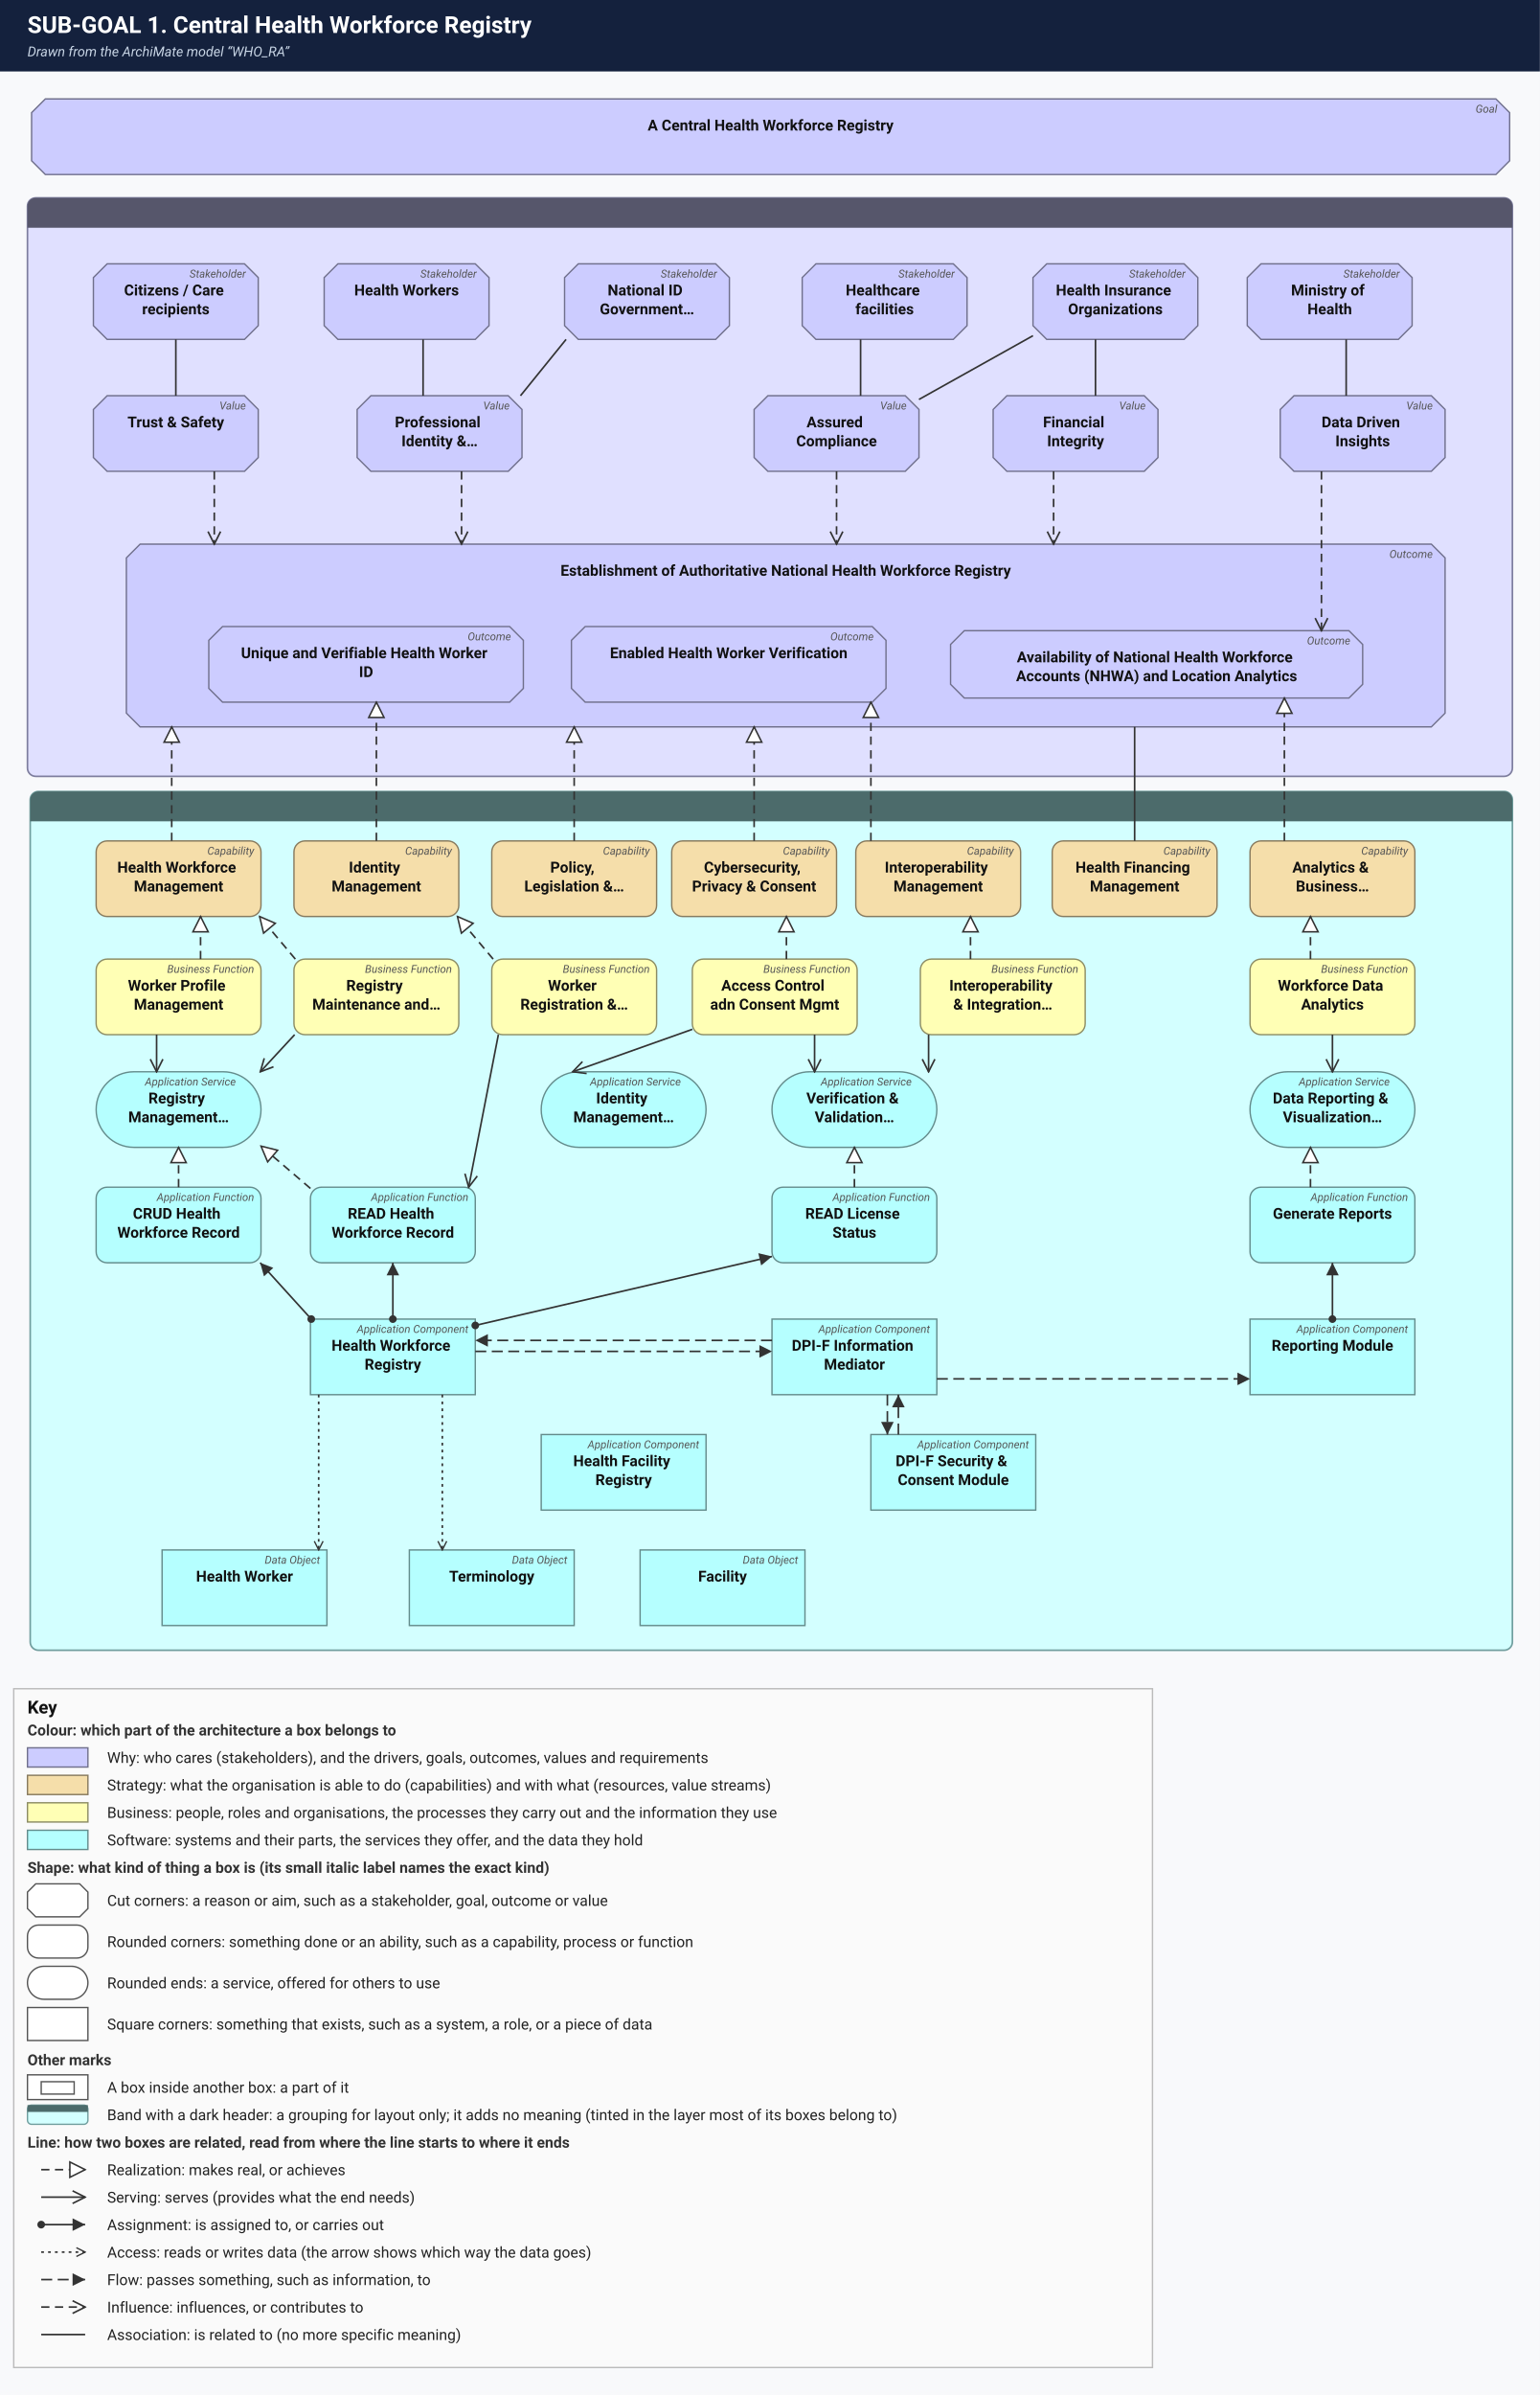
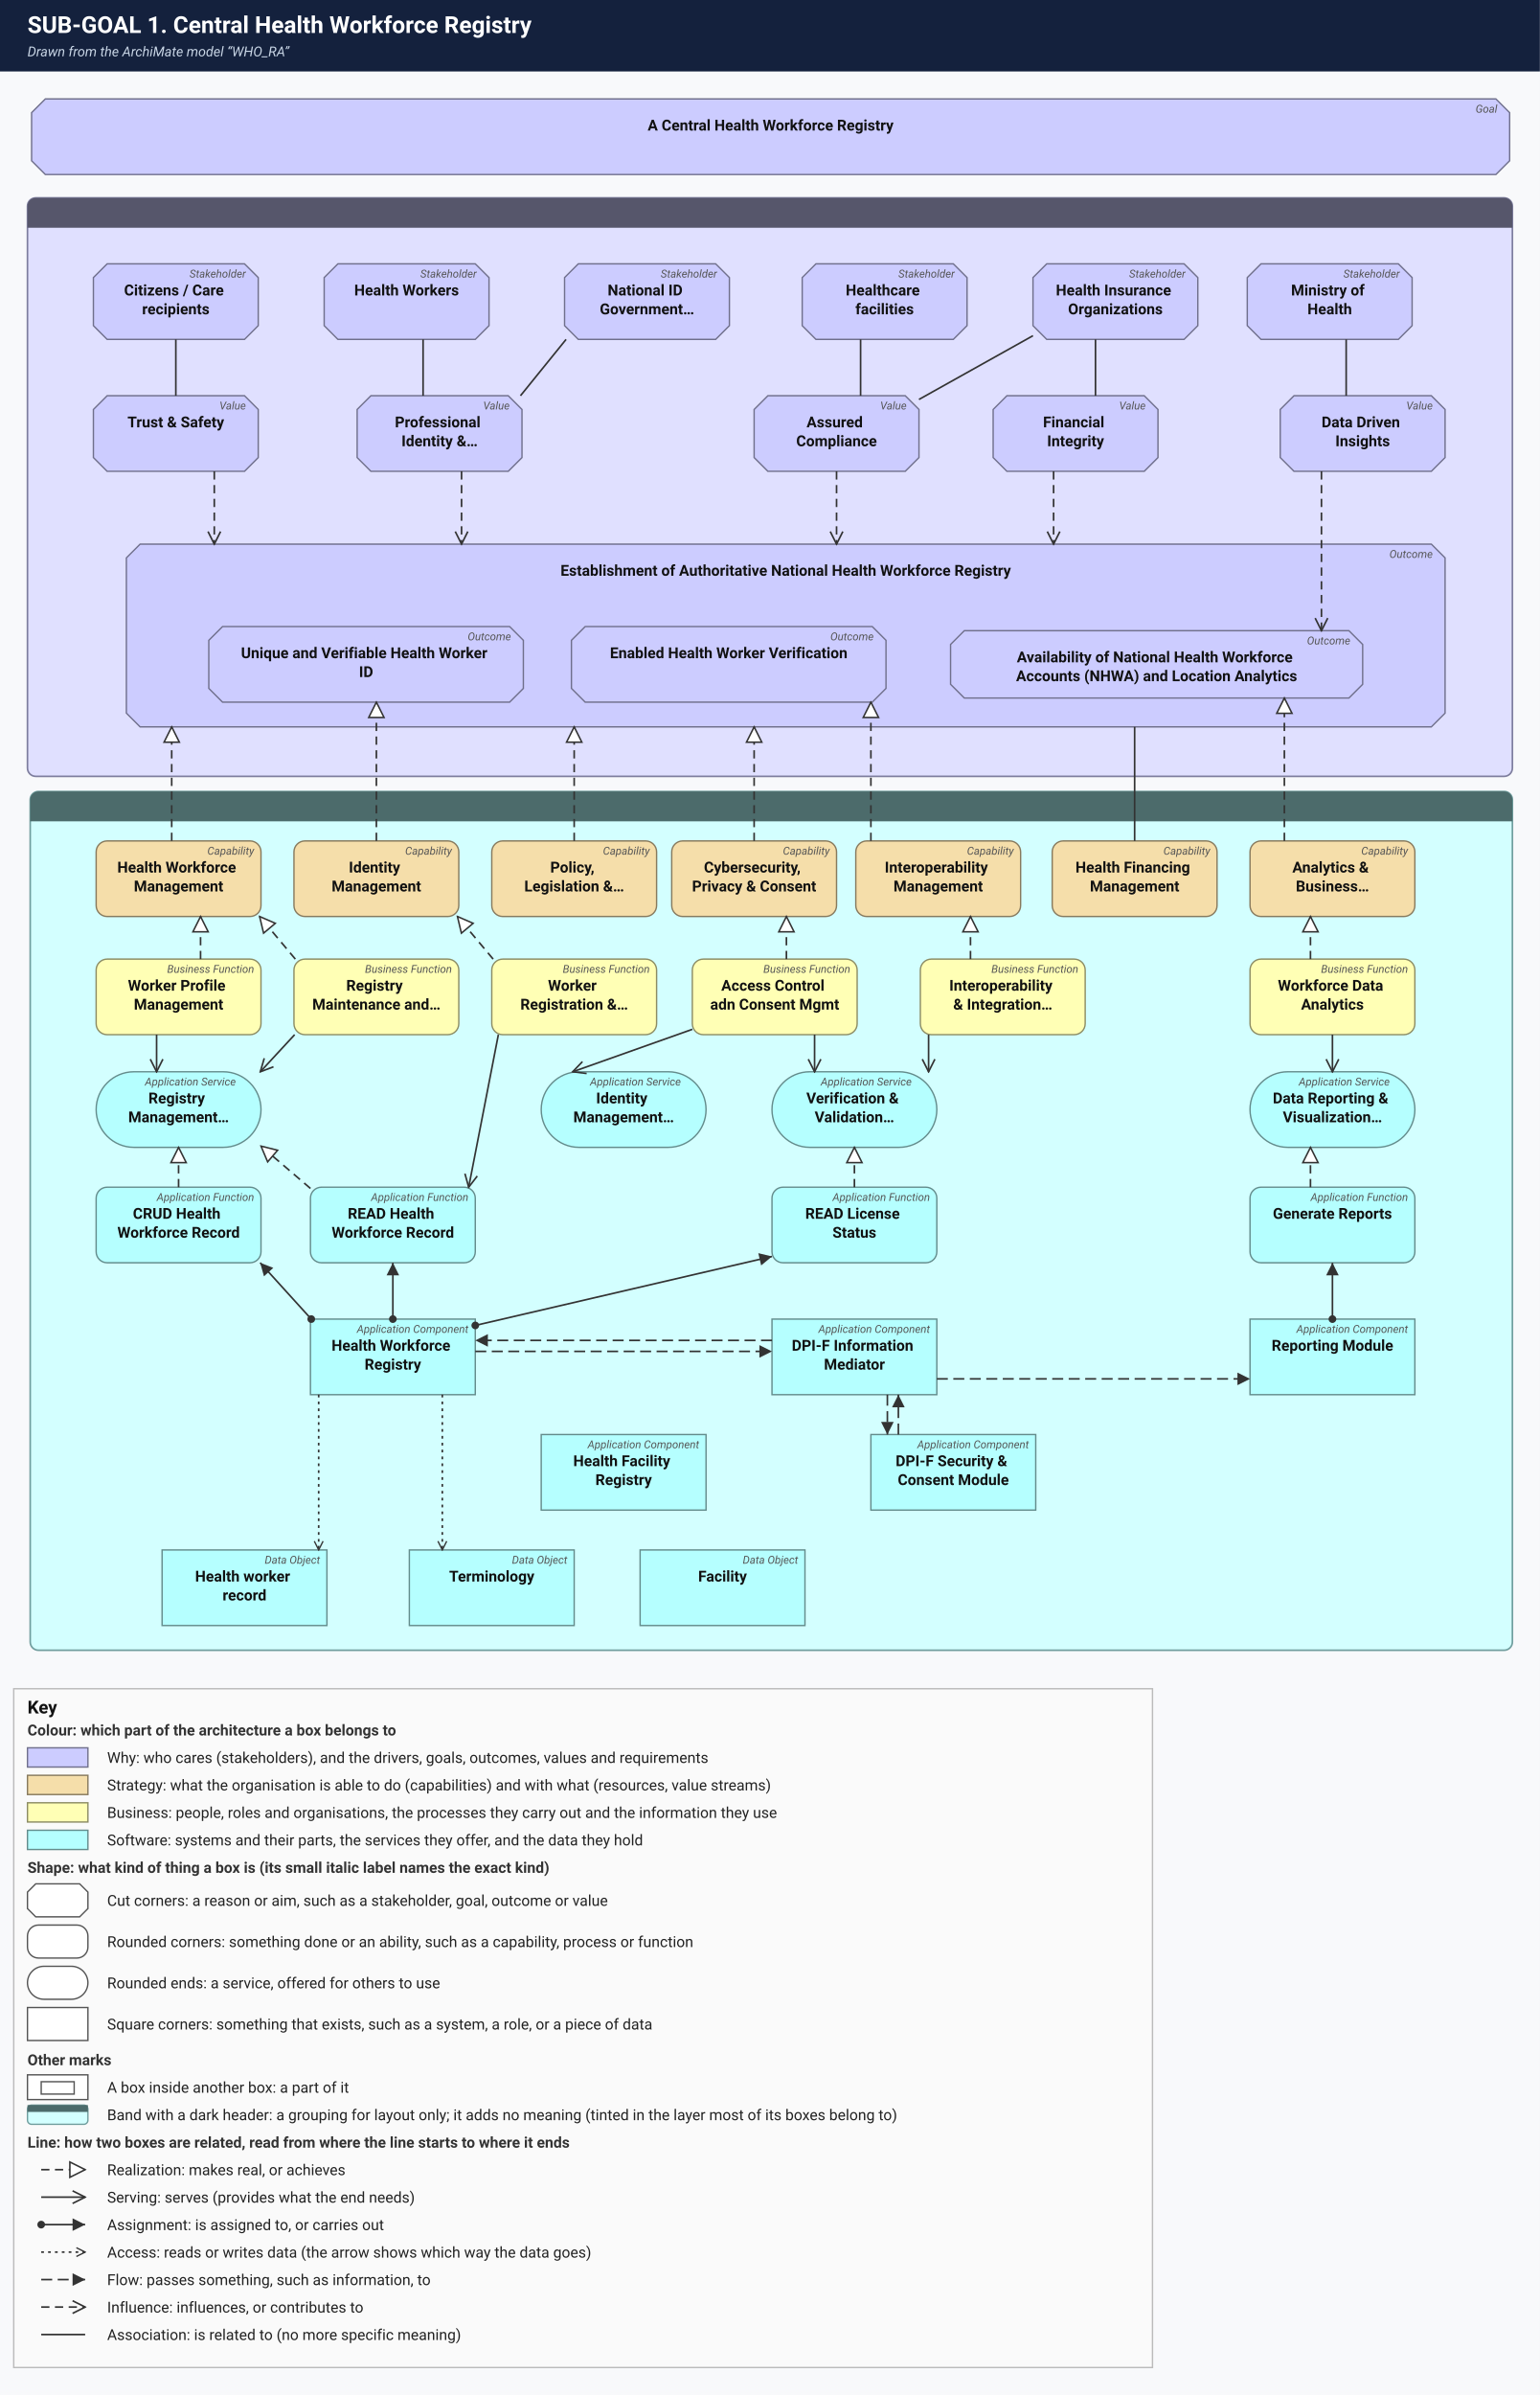
<svg xmlns="http://www.w3.org/2000/svg" viewBox="125 -38 1121 1743" width="1121" height="1743" role="img" aria-labelledby="av-title">
  <style>
.av-name{font:600 11px system-ui, -apple-system, "Segoe UI", Roboto, "Helvetica Neue", Arial, "Noto Sans", sans-serif;fill:#111}
.av-type{font:italic 8px system-ui, -apple-system, "Segoe UI", Roboto, "Helvetica Neue", Arial, "Noto Sans", sans-serif;fill:#555}
.av-group{font:600 11px system-ui, -apple-system, "Segoe UI", Roboto, "Helvetica Neue", Arial, "Noto Sans", sans-serif;fill:#333}
.av-note{font:10px system-ui, -apple-system, "Segoe UI", Roboto, "Helvetica Neue", Arial, "Noto Sans", sans-serif;fill:#222}
.av-key{font:11px system-ui, -apple-system, "Segoe UI", Roboto, "Helvetica Neue", Arial, "Noto Sans", sans-serif;fill:#222}
.av-keyh{font:600 11px system-ui, -apple-system, "Segoe UI", Roboto, "Helvetica Neue", Arial, "Noto Sans", sans-serif;fill:#333}
.av-keyt{font:700 13px system-ui, -apple-system, "Segoe UI", Roboto, "Helvetica Neue", Arial, "Noto Sans", sans-serif;fill:#111}
.av-rel{font:9px system-ui, -apple-system, "Segoe UI", Roboto, "Helvetica Neue", Arial, "Noto Sans", sans-serif;fill:#333;paint-order:stroke;stroke:#fff;stroke-width:3px}
a:hover rect,a:hover polygon,a:focus rect,a:focus polygon{stroke:#06c;stroke-width:2.5}
</style>
  <defs>
    <marker id="arrow-open" viewBox="0 0 12 12" refX="11" refY="6" markerWidth="11" markerHeight="11" orient="auto-start-reverse" markerUnits="userSpaceOnUse">
      <path d="M1 1 L11 6 L1 11" fill="none" stroke="#333" stroke-width="1.3" />
    </marker>
    <marker id="arrow-filled" viewBox="0 0 12 12" refX="11" refY="6" markerWidth="11" markerHeight="11" orient="auto-start-reverse" markerUnits="userSpaceOnUse">
      <path d="M1 1 L11 6 L1 11 Z" fill="#333" />
    </marker>
    <marker id="arrow-small" viewBox="0 0 10 10" refX="9" refY="5" markerWidth="8" markerHeight="8" orient="auto-start-reverse" markerUnits="userSpaceOnUse">
      <path d="M1 1 L9 5 L1 9" fill="none" stroke="#333" stroke-width="1.2" />
    </marker>
    <marker id="triangle-hollow" viewBox="0 0 14 14" refX="13" refY="7" markerWidth="13" markerHeight="13" orient="auto-start-reverse" markerUnits="userSpaceOnUse">
      <path d="M1 1 L13 7 L1 13 Z" fill="#fff" stroke="#333" stroke-width="1.2" />
    </marker>
    <marker id="diamond-filled" viewBox="0 0 16 10" refX="1" refY="5" markerWidth="16" markerHeight="10" orient="auto-start-reverse" markerUnits="userSpaceOnUse">
      <path d="M1 5 L8 1 L15 5 L8 9 Z" fill="#333" />
    </marker>
    <marker id="diamond-hollow" viewBox="0 0 16 10" refX="1" refY="5" markerWidth="16" markerHeight="10" orient="auto-start-reverse" markerUnits="userSpaceOnUse">
      <path d="M1 5 L8 1 L15 5 L8 9 Z" fill="#fff" stroke="#333" stroke-width="1.2" />
    </marker>
    <marker id="dot" viewBox="0 0 8 8" refX="4" refY="4" markerWidth="7" markerHeight="7" orient="auto" markerUnits="userSpaceOnUse">
      <circle cx="4" cy="4" r="3.2" fill="#333" />
    </marker>
    <pattern id="missing" width="8" height="8" patternUnits="userSpaceOnUse" patternTransform="rotate(45)">
      <rect width="8" height="8" fill="#fff" />
      <line x1="0" y1="0" x2="0" y2="8" stroke="#d33" stroke-width="2" />
    </pattern>
  </defs>
  <rect x="125" y="-38" width="1121" height="1743" fill="#f8f9fb" />
  <rect x="125" y="-38" width="1121" height="52" fill="#14213d" />
  <text x="145" y="-14" style="font:700 17px system-ui, -apple-system, &quot;Segoe UI&quot;, Roboto, &quot;Helvetica Neue&quot;, Arial, &quot;Noto Sans&quot;, sans-serif;fill:#fff">SUB-GOAL 1. Central Health Workforce Registry </text>
  <text x="145" y="3" style="font:italic 10px system-ui, -apple-system, &quot;Segoe UI&quot;, Roboto, &quot;Helvetica Neue&quot;, Arial, &quot;Noto Sans&quot;, sans-serif;fill:#c9d6e6">Drawn from the ArchiMate model “WHO_RA”</text>
  <g class="av-g">
    <rect x="145" y="106" width="1081" height="421" rx="6" fill="#e0e0ff" stroke="#7e7e9e" stroke-width="1.2" />
    <path d="M145 112 a6 6 0 0 1 6 -6 h1069 a6 6 0 0 1 6 6 v15.75 h-1081 z" fill="#56566b" />
    <text class="av-group" x="153" y="122" style="fill:#fff" />
  </g>
  <a href="../../../en/dpi-h-ra/archimate/0.3.0-draft.1/element/citizens-care-recipients/" target="_top">
    <polygon points="203,154 303,154 313,164 313,199 303,209 203,209 193,199 193,164" fill="#ccccff" stroke="#70708c" stroke-width="1" />
    <text class="av-type" x="304" y="164" text-anchor="end">Stakeholder</text>
    <text class="av-name" x="253" y="177" text-anchor="middle">
      <tspan x="253" dy="0">Citizens / Care</tspan>
      <tspan x="253" dy="13.75">recipients</tspan>
    </text>
  </a>
  <a href="../../../en/dpi-h-ra/archimate/0.3.0-draft.1/element/trust-safety/" target="_top">
    <polygon points="203,250 303,250 313,260 313,295 303,305 203,305 193,295 193,260" fill="#ccccff" stroke="#70708c" stroke-width="1" />
    <text class="av-type" x="304" y="260" text-anchor="end">Value</text>
    <text class="av-name" x="253" y="273" text-anchor="middle">
      <tspan x="253" dy="0">Trust &amp; Safety</tspan>
    </text>
  </a>
  <a href="../../../en/dpi-h-ra/archimate/0.3.0-draft.1/element/establishment-of-authoritative-national-health-workforce/" target="_top">
    <polygon points="227,358 1167,358 1177,368 1177,481 1167,491 227,491 217,481 217,368" fill="#ccccff" stroke="#70708c" stroke-width="1" />
    <text class="av-type" x="1168" y="368" text-anchor="end">Outcome</text>
    <text class="av-name" x="697" y="381" text-anchor="middle">
      <tspan x="697" dy="0">Establishment of Authoritative National Health Workforce Registry</tspan>
    </text>
  </a>
  <a href="../../../en/dpi-h-ra/archimate/0.3.0-draft.1/element/enabled-health-worker-verification/" target="_top">
    <polygon points="551,418 760,418 770,428 770,463 760,473 551,473 541,463 541,428" fill="#ccccff" stroke="#70708c" stroke-width="1" />
    <text class="av-type" x="761" y="428" text-anchor="end">Outcome</text>
    <text class="av-name" x="655.5" y="441" text-anchor="middle">
      <tspan x="655.5" dy="0">Enabled Health Worker Verification</tspan>
    </text>
  </a>
  <a href="../../../en/dpi-h-ra/archimate/0.3.0-draft.1/element/unique-and-verifiable-health-worker-id/" target="_top">
    <polygon points="287,418 496,418 506,428 506,463 496,473 287,473 277,463 277,428" fill="#ccccff" stroke="#70708c" stroke-width="1" />
    <text class="av-type" x="497" y="428" text-anchor="end">Outcome</text>
    <text class="av-name" x="391.5" y="441" text-anchor="middle">
      <tspan x="391.5" dy="0">Unique and Verifiable Health Worker</tspan>
      <tspan x="391.5" dy="13.75">ID</tspan>
    </text>
  </a>
  <a href="../../../en/dpi-h-ra/archimate/0.3.0-draft.1/element/availability-of-national-health-workforce-accounts-nhwa-and/" target="_top">
    <polygon points="827,421 1107,421 1117,431 1117,460 1107,470 827,470 817,460 817,431" fill="#ccccff" stroke="#70708c" stroke-width="1" />
    <text class="av-type" x="1108" y="431" text-anchor="end">Outcome</text>
    <text class="av-name" x="967" y="444" text-anchor="middle">
      <tspan x="967" dy="0">Availability of National Health Workforce</tspan>
      <tspan x="967" dy="13.75">Accounts (NHWA) and Location Analytics</tspan>
    </text>
  </a>
  <a href="../../../en/dpi-h-ra/archimate/0.3.0-draft.1/element/health-workers/" target="_top">
    <polygon points="371,154 471,154 481,164 481,199 471,209 371,209 361,199 361,164" fill="#ccccff" stroke="#70708c" stroke-width="1" />
    <text class="av-type" x="472" y="164" text-anchor="end">Stakeholder</text>
    <text class="av-name" x="421" y="177" text-anchor="middle">
      <tspan x="421" dy="0">Health Workers</tspan>
    </text>
  </a>
  <a href="../../../en/dpi-h-ra/archimate/0.3.0-draft.1/element/professional-identity-security/" target="_top">
    <polygon points="395,250 495,250 505,260 505,295 495,305 395,305 385,295 385,260" fill="#ccccff" stroke="#70708c" stroke-width="1" />
    <text class="av-type" x="496" y="260" text-anchor="end">Value</text>
    <text class="av-name" x="445" y="273" text-anchor="middle">
      <tspan x="445" dy="0">Professional</tspan>
      <tspan x="445" dy="13.75">Identity &amp;…</tspan>
    </text>
  </a>
  <a href="../../../en/dpi-h-ra/archimate/0.3.0-draft.1/element/healthcare-facilities/" target="_top">
    <polygon points="719,154 819,154 829,164 829,199 819,209 719,209 709,199 709,164" fill="#ccccff" stroke="#70708c" stroke-width="1" />
    <text class="av-type" x="820" y="164" text-anchor="end">Stakeholder</text>
    <text class="av-name" x="769" y="177" text-anchor="middle">
      <tspan x="769" dy="0">Healthcare</tspan>
      <tspan x="769" dy="13.75">facilities</tspan>
    </text>
  </a>
  <a href="../../../en/dpi-h-ra/archimate/0.3.0-draft.1/element/assured-compliance/" target="_top">
    <polygon points="684,250 784,250 794,260 794,295 784,305 684,305 674,295 674,260" fill="#ccccff" stroke="#70708c" stroke-width="1" />
    <text class="av-type" x="785" y="260" text-anchor="end">Value</text>
    <text class="av-name" x="734" y="273" text-anchor="middle">
      <tspan x="734" dy="0">Assured</tspan>
      <tspan x="734" dy="13.75">Compliance</tspan>
    </text>
  </a>
  <a href="../../../en/dpi-h-ra/archimate/0.3.0-draft.1/element/health-insurance-organizations/" target="_top">
    <polygon points="887,154 987,154 997,164 997,199 987,209 887,209 877,199 877,164" fill="#ccccff" stroke="#70708c" stroke-width="1" />
    <text class="av-type" x="988" y="164" text-anchor="end">Stakeholder</text>
    <text class="av-name" x="937" y="177" text-anchor="middle">
      <tspan x="937" dy="0">Health Insurance</tspan>
      <tspan x="937" dy="13.75">Organizations</tspan>
    </text>
  </a>
  <a href="../../../en/dpi-h-ra/archimate/0.3.0-draft.1/element/financial-integrity/" target="_top">
    <polygon points="858,250 958,250 968,260 968,295 958,305 858,305 848,295 848,260" fill="#ccccff" stroke="#70708c" stroke-width="1" />
    <text class="av-type" x="959" y="260" text-anchor="end">Value</text>
    <text class="av-name" x="908" y="273" text-anchor="middle">
      <tspan x="908" dy="0">Financial</tspan>
      <tspan x="908" dy="13.75">Integrity</tspan>
    </text>
  </a>
  <a href="../../../en/dpi-h-ra/archimate/0.3.0-draft.1/element/ministry-of-health/" target="_top">
    <polygon points="1043,154 1143,154 1153,164 1153,199 1143,209 1043,209 1033,199 1033,164" fill="#ccccff" stroke="#70708c" stroke-width="1" />
    <text class="av-type" x="1144" y="164" text-anchor="end">Stakeholder</text>
    <text class="av-name" x="1093" y="177" text-anchor="middle">
      <tspan x="1093" dy="0">Ministry of</tspan>
      <tspan x="1093" dy="13.75">Health</tspan>
    </text>
  </a>
  <a href="../../../en/dpi-h-ra/archimate/0.3.0-draft.1/element/data-driven-insights/" target="_top">
    <polygon points="1067,250 1167,250 1177,260 1177,295 1167,305 1067,305 1057,295 1057,260" fill="#ccccff" stroke="#70708c" stroke-width="1" />
    <text class="av-type" x="1168" y="260" text-anchor="end">Value</text>
    <text class="av-name" x="1117" y="273" text-anchor="middle">
      <tspan x="1117" dy="0">Data Driven</tspan>
      <tspan x="1117" dy="13.75">Insights</tspan>
    </text>
  </a>
  <a href="../../../en/dpi-h-ra/archimate/0.3.0-draft.1/element/national-id-government-provider/" target="_top">
    <polygon points="546,154 646,154 656,164 656,199 646,209 546,209 536,199 536,164" fill="#ccccff" stroke="#70708c" stroke-width="1" />
    <text class="av-type" x="647" y="164" text-anchor="end">Stakeholder</text>
    <text class="av-name" x="596" y="177" text-anchor="middle">
      <tspan x="596" dy="0">National ID</tspan>
      <tspan x="596" dy="13.75">Government…</tspan>
    </text>
  </a>
  <g class="av-g">
    <rect x="147" y="538" width="1079" height="625" rx="6" fill="#d3ffff" stroke="#709e9e" stroke-width="1.2" />
    <path d="M147 544 a6 6 0 0 1 6 -6 h1067 a6 6 0 0 1 6 6 v15.75 h-1079 z" fill="#4c6b6b" />
    <text class="av-group" x="155" y="554" style="fill:#fff" />
  </g>
  <a href="../../../en/dpi-h-ra/archimate/0.3.0-draft.1/element/health-workforce-registry/" target="_top">
    <rect x="351" y="922" width="120" height="55" fill="#b5ffff" stroke="#648c8c" stroke-width="1" />
    <text class="av-type" x="466" y="932" text-anchor="end">Application Component</text>
    <text class="av-name" x="411" y="945" text-anchor="middle">
      <tspan x="411" dy="0">Health Workforce</tspan>
      <tspan x="411" dy="13.75">Registry</tspan>
    </text>
  </a>
  <a href="../../../en/dpi-h-ra/archimate/0.3.0-draft.1/element/dpi-f-security-consent-module/" target="_top">
    <rect x="759" y="1006" width="120" height="55" fill="#b5ffff" stroke="#648c8c" stroke-width="1" />
    <text class="av-type" x="874" y="1016" text-anchor="end">Application Component</text>
    <text class="av-name" x="819" y="1029" text-anchor="middle">
      <tspan x="819" dy="0">DPI-F Security &amp;</tspan>
      <tspan x="819" dy="13.75">Consent Module</tspan>
    </text>
  </a>
  <a href="../../../en/dpi-h-ra/archimate/0.3.0-draft.1/element/reporting-module/" target="_top">
    <rect x="1035" y="922" width="120" height="55" fill="#b5ffff" stroke="#648c8c" stroke-width="1" />
    <text class="av-type" x="1150" y="932" text-anchor="end">Application Component</text>
    <text class="av-name" x="1095" y="945" text-anchor="middle">
      <tspan x="1095" dy="0">Reporting Module</tspan>
    </text>
  </a>
  <a href="../../../en/dpi-h-ra/archimate/0.3.0-draft.1/element/dpi-f-information-mediator/" target="_top">
    <rect x="687" y="922" width="120" height="55" fill="#b5ffff" stroke="#648c8c" stroke-width="1" />
    <text class="av-type" x="802" y="932" text-anchor="end">Application Component</text>
    <text class="av-name" x="747" y="945" text-anchor="middle">
      <tspan x="747" dy="0">DPI-F Information</tspan>
      <tspan x="747" dy="13.75">Mediator</tspan>
    </text>
  </a>
-   <a href="../../../en/dpi-h-ra/archimate/0.3.0-draft.1/element/health-worker/" target="_top">
+   <a href="../../../en/dpi-h-ra/archimate/0.3.0-draft.1/element/health-worker-record/" target="_top">
    <rect x="243" y="1090" width="120" height="55" fill="#b5ffff" stroke="#648c8c" stroke-width="1" />
    <text class="av-type" x="358" y="1100" text-anchor="end">Data Object</text>
    <text class="av-name" x="303" y="1113" text-anchor="middle">
-       <tspan x="303" dy="0">Health Worker</tspan>
+       <tspan x="303" dy="0">Health worker</tspan>
+       <tspan x="303" dy="13.75">record</tspan>
    </text>
  </a>
  <a href="../../../en/dpi-h-ra/archimate/0.3.0-draft.1/element/facility/" target="_top">
    <rect x="591" y="1090" width="120" height="55" fill="#b5ffff" stroke="#648c8c" stroke-width="1" />
    <text class="av-type" x="706" y="1100" text-anchor="end">Data Object</text>
    <text class="av-name" x="651" y="1113" text-anchor="middle">
      <tspan x="651" dy="0">Facility</tspan>
    </text>
  </a>
  <a href="../../../en/dpi-h-ra/archimate/0.3.0-draft.1/element/terminology/" target="_top">
    <rect x="423" y="1090" width="120" height="55" fill="#b5ffff" stroke="#648c8c" stroke-width="1" />
    <text class="av-type" x="538" y="1100" text-anchor="end">Data Object</text>
    <text class="av-name" x="483" y="1113" text-anchor="middle">
      <tspan x="483" dy="0">Terminology</tspan>
    </text>
  </a>
  <a href="../../../en/dpi-h-ra/archimate/0.3.0-draft.1/element/health-workforce-management/" target="_top">
    <rect x="195" y="574" width="120" height="55" rx="8" fill="#f5deaa" stroke="#877a5e" stroke-width="1" />
    <text class="av-type" x="310" y="584" text-anchor="end">Capability</text>
    <text class="av-name" x="255" y="597" text-anchor="middle">
      <tspan x="255" dy="0">Health Workforce</tspan>
      <tspan x="255" dy="13.75">Management</tspan>
    </text>
  </a>
  <a href="../../../en/dpi-h-ra/archimate/0.3.0-draft.1/element/cybersecurity-privacy-consent/" target="_top">
    <rect x="614" y="574" width="120" height="55" rx="8" fill="#f5deaa" stroke="#877a5e" stroke-width="1" />
    <text class="av-type" x="729" y="584" text-anchor="end">Capability</text>
    <text class="av-name" x="674" y="597" text-anchor="middle">
      <tspan x="674" dy="0">Cybersecurity,</tspan>
      <tspan x="674" dy="13.75">Privacy &amp; Consent</tspan>
    </text>
  </a>
  <a href="../../../en/dpi-h-ra/archimate/0.3.0-draft.1/element/identity-management/" target="_top">
    <rect x="339" y="574" width="120" height="55" rx="8" fill="#f5deaa" stroke="#877a5e" stroke-width="1" />
    <text class="av-type" x="454" y="584" text-anchor="end">Capability</text>
    <text class="av-name" x="399" y="597" text-anchor="middle">
      <tspan x="399" dy="0">Identity</tspan>
      <tspan x="399" dy="13.75">Management</tspan>
    </text>
  </a>
  <a href="../../../en/dpi-h-ra/archimate/0.3.0-draft.1/element/interoperability-management/" target="_top">
    <rect x="748" y="574" width="120" height="55" rx="8" fill="#f5deaa" stroke="#877a5e" stroke-width="1" />
    <text class="av-type" x="863" y="584" text-anchor="end">Capability</text>
    <text class="av-name" x="808" y="597" text-anchor="middle">
      <tspan x="808" dy="0">Interoperability</tspan>
      <tspan x="808" dy="13.75">Management</tspan>
    </text>
  </a>
  <a href="../../../en/dpi-h-ra/archimate/0.3.0-draft.1/element/analytics-business-intelligence/" target="_top">
    <rect x="1035" y="574" width="120" height="55" rx="8" fill="#f5deaa" stroke="#877a5e" stroke-width="1" />
    <text class="av-type" x="1150" y="584" text-anchor="end">Capability</text>
    <text class="av-name" x="1095" y="597" text-anchor="middle">
      <tspan x="1095" dy="0">Analytics &amp;</tspan>
      <tspan x="1095" dy="13.75">Business…</tspan>
    </text>
  </a>
  <a href="../../../en/dpi-h-ra/archimate/0.3.0-draft.1/element/policy-legislation-regulation/" target="_top">
    <rect x="483" y="574" width="120" height="55" rx="8" fill="#f5deaa" stroke="#877a5e" stroke-width="1" />
    <text class="av-type" x="598" y="584" text-anchor="end">Capability</text>
    <text class="av-name" x="543" y="597" text-anchor="middle">
      <tspan x="543" dy="0">Policy,</tspan>
      <tspan x="543" dy="13.75">Legislation &amp;…</tspan>
    </text>
  </a>
  <a href="../../../en/dpi-h-ra/archimate/0.3.0-draft.1/element/health-financing-management/" target="_top">
    <rect x="891" y="574" width="120" height="55" rx="8" fill="#f5deaa" stroke="#877a5e" stroke-width="1" />
    <text class="av-type" x="1006" y="584" text-anchor="end">Capability</text>
    <text class="av-name" x="951" y="597" text-anchor="middle">
      <tspan x="951" dy="0">Health Financing</tspan>
      <tspan x="951" dy="13.75">Management</tspan>
    </text>
  </a>
  <a href="../../../en/dpi-h-ra/archimate/0.3.0-draft.1/element/registry-management-service/" target="_top">
    <rect x="195" y="742" width="120" height="55" rx="27.5" fill="#b5ffff" stroke="#648c8c" stroke-width="1" />
    <text class="av-type" x="296.667" y="752" text-anchor="end">Application Service</text>
    <text class="av-name" x="255" y="765" text-anchor="middle">
      <tspan x="255" dy="0">Registry</tspan>
      <tspan x="255" dy="13.75">Management…</tspan>
    </text>
  </a>
  <a href="../../../en/dpi-h-ra/archimate/0.3.0-draft.1/element/identity-management-service/" target="_top">
    <rect x="519" y="742" width="120" height="55" rx="27.5" fill="#b5ffff" stroke="#648c8c" stroke-width="1" />
    <text class="av-type" x="620.667" y="752" text-anchor="end">Application Service</text>
    <text class="av-name" x="579" y="765" text-anchor="middle">
      <tspan x="579" dy="0">Identity</tspan>
      <tspan x="579" dy="13.75">Management…</tspan>
    </text>
  </a>
  <a href="../../../en/dpi-h-ra/archimate/0.3.0-draft.1/element/verification-validation-service/" target="_top">
    <rect x="687" y="742" width="120" height="55" rx="27.5" fill="#b5ffff" stroke="#648c8c" stroke-width="1" />
    <text class="av-type" x="788.667" y="752" text-anchor="end">Application Service</text>
    <text class="av-name" x="747" y="765" text-anchor="middle">
      <tspan x="747" dy="0">Verification &amp;</tspan>
      <tspan x="747" dy="13.75">Validation…</tspan>
    </text>
  </a>
  <a href="../../../en/dpi-h-ra/archimate/0.3.0-draft.1/element/data-reporting-visualization-service/" target="_top">
    <rect x="1035" y="742" width="120" height="55" rx="27.5" fill="#b5ffff" stroke="#648c8c" stroke-width="1" />
    <text class="av-type" x="1136.667" y="752" text-anchor="end">Application Service</text>
    <text class="av-name" x="1095" y="765" text-anchor="middle">
      <tspan x="1095" dy="0">Data Reporting &amp;</tspan>
      <tspan x="1095" dy="13.75">Visualization…</tspan>
    </text>
  </a>
  <a href="../../../en/dpi-h-ra/archimate/0.3.0-draft.1/element/crud-health-workforce-record/" target="_top">
    <rect x="195" y="826" width="120" height="55" rx="8" fill="#b5ffff" stroke="#648c8c" stroke-width="1" />
    <text class="av-type" x="310" y="836" text-anchor="end">Application Function</text>
    <text class="av-name" x="255" y="849" text-anchor="middle">
      <tspan x="255" dy="0">CRUD Health</tspan>
      <tspan x="255" dy="13.75">Workforce Record</tspan>
    </text>
  </a>
  <a href="../../../en/dpi-h-ra/archimate/0.3.0-draft.1/element/read-health-workforce-record/" target="_top">
    <rect x="351" y="826" width="120" height="55" rx="8" fill="#b5ffff" stroke="#648c8c" stroke-width="1" />
    <text class="av-type" x="466" y="836" text-anchor="end">Application Function</text>
    <text class="av-name" x="411" y="849" text-anchor="middle">
      <tspan x="411" dy="0">READ Health</tspan>
      <tspan x="411" dy="13.75">Workforce Record</tspan>
    </text>
  </a>
  <a href="../../../en/dpi-h-ra/archimate/0.3.0-draft.1/element/read-license-status/" target="_top">
    <rect x="687" y="826" width="120" height="55" rx="8" fill="#b5ffff" stroke="#648c8c" stroke-width="1" />
    <text class="av-type" x="802" y="836" text-anchor="end">Application Function</text>
    <text class="av-name" x="747" y="849" text-anchor="middle">
      <tspan x="747" dy="0">READ License</tspan>
      <tspan x="747" dy="13.75">Status</tspan>
    </text>
  </a>
  <a href="../../../en/dpi-h-ra/archimate/0.3.0-draft.1/element/generate-reports/" target="_top">
    <rect x="1035" y="826" width="120" height="55" rx="8" fill="#b5ffff" stroke="#648c8c" stroke-width="1" />
    <text class="av-type" x="1150" y="836" text-anchor="end">Application Function</text>
    <text class="av-name" x="1095" y="849" text-anchor="middle">
      <tspan x="1095" dy="0">Generate Reports</tspan>
    </text>
  </a>
  <a href="../../../en/dpi-h-ra/archimate/0.3.0-draft.1/element/worker-profile-management/" target="_top">
    <rect x="195" y="660" width="120" height="55" rx="8" fill="#ffffb5" stroke="#8c8c64" stroke-width="1" />
    <text class="av-type" x="310" y="670" text-anchor="end">Business Function</text>
    <text class="av-name" x="255" y="683" text-anchor="middle">
      <tspan x="255" dy="0">Worker Profile</tspan>
      <tspan x="255" dy="13.75">Management</tspan>
    </text>
  </a>
  <a href="../../../en/dpi-h-ra/archimate/0.3.0-draft.1/element/interoperability-integration-management/" target="_top">
    <rect x="795" y="660" width="120" height="55" rx="8" fill="#ffffb5" stroke="#8c8c64" stroke-width="1" />
    <text class="av-type" x="910" y="670" text-anchor="end">Business Function</text>
    <text class="av-name" x="855" y="683" text-anchor="middle">
      <tspan x="855" dy="0">Interoperability</tspan>
      <tspan x="855" dy="13.75">&amp; Integration…</tspan>
    </text>
  </a>
  <a href="../../../en/dpi-h-ra/archimate/0.3.0-draft.1/element/registry-maintenance-and-data-quality/" target="_top">
    <rect x="339" y="660" width="120" height="55" rx="8" fill="#ffffb5" stroke="#8c8c64" stroke-width="1" />
    <text class="av-type" x="454" y="670" text-anchor="end">Business Function</text>
    <text class="av-name" x="399" y="683" text-anchor="middle">
      <tspan x="399" dy="0">Registry</tspan>
      <tspan x="399" dy="13.75">Maintenance and…</tspan>
    </text>
  </a>
  <a href="../../../en/dpi-h-ra/archimate/0.3.0-draft.1/element/workforce-data-analytics/" target="_top">
    <rect x="1035" y="660" width="120" height="55" rx="8" fill="#ffffb5" stroke="#8c8c64" stroke-width="1" />
    <text class="av-type" x="1150" y="670" text-anchor="end">Business Function</text>
    <text class="av-name" x="1095" y="683" text-anchor="middle">
      <tspan x="1095" dy="0">Workforce Data</tspan>
      <tspan x="1095" dy="13.75">Analytics</tspan>
    </text>
  </a>
  <a href="../../../en/dpi-h-ra/archimate/0.3.0-draft.1/element/access-control-adn-consent-mgmt/" target="_top">
    <rect x="629" y="660" width="120" height="55" rx="8" fill="#ffffb5" stroke="#8c8c64" stroke-width="1" />
    <text class="av-type" x="744" y="670" text-anchor="end">Business Function</text>
    <text class="av-name" x="689" y="683" text-anchor="middle">
      <tspan x="689" dy="0">Access Control</tspan>
      <tspan x="689" dy="13.75">adn Consent Mgmt</tspan>
    </text>
  </a>
  <a href="../../../en/dpi-h-ra/archimate/0.3.0-draft.1/element/worker-registration-onboarding/" target="_top">
    <rect x="483" y="660" width="120" height="55" rx="8" fill="#ffffb5" stroke="#8c8c64" stroke-width="1" />
    <text class="av-type" x="598" y="670" text-anchor="end">Business Function</text>
    <text class="av-name" x="543" y="683" text-anchor="middle">
      <tspan x="543" dy="0">Worker</tspan>
      <tspan x="543" dy="13.75">Registration &amp;…</tspan>
    </text>
  </a>
  <a href="../../../en/dpi-h-ra/archimate/0.3.0-draft.1/element/health-facility-registry/" target="_top">
    <rect x="519" y="1006" width="120" height="55" fill="#b5ffff" stroke="#648c8c" stroke-width="1" />
    <text class="av-type" x="634" y="1016" text-anchor="end">Application Component</text>
    <text class="av-name" x="579" y="1029" text-anchor="middle">
      <tspan x="579" dy="0">Health Facility</tspan>
      <tspan x="579" dy="13.75">Registry</tspan>
    </text>
  </a>
  <a href="../../../en/dpi-h-ra/archimate/0.3.0-draft.1/element/a-central-health-workforce-registry/" target="_top">
    <polygon points="158,34 1214,34 1224,44 1224,79 1214,89 158,89 148,79 148,44" fill="#ccccff" stroke="#70708c" stroke-width="1" />
    <text class="av-type" x="1215" y="44" text-anchor="end">Goal</text>
    <text class="av-name" x="686" y="57" text-anchor="middle">
      <tspan x="686" dy="0">A Central Health Workforce Registry</tspan>
    </text>
  </a>
  <a href="../../../en/dpi-h-ra/archimate/0.3.0-draft.1/relationship/id-cc65670da4d74301a17360ac03bfeffb/" target="_top">
    <path d="M253 209 L253 250" fill="none" stroke="#333" stroke-width="1.2" />
    <path d="M253 209 L253 250" fill="none" stroke="transparent" stroke-width="8" />
  </a>
  <a href="../../../en/dpi-h-ra/archimate/0.3.0-draft.1/relationship/id-ed43e8be110148959808f0ed2b01e60c/" target="_top">
    <path d="M281 305 L281 358" fill="none" stroke="#333" stroke-width="1.2" stroke-dasharray="6 4" marker-end="url(#arrow-open)" />
    <path d="M281 305 L281 358" fill="none" stroke="transparent" stroke-width="8" />
  </a>
  <a href="../../../en/dpi-h-ra/archimate/0.3.0-draft.1/relationship/id-b253eb2e7f61456b879020c1038f65d8/" target="_top">
    <path d="M951 491 L951 574" fill="none" stroke="#333" stroke-width="1.2" />
    <path d="M951 491 L951 574" fill="none" stroke="transparent" stroke-width="8" />
  </a>
  <a href="../../../en/dpi-h-ra/archimate/0.3.0-draft.1/relationship/id-e15649393fd7472688e24c5469ece6d6/" target="_top">
    <path d="M433 209 L433 250" fill="none" stroke="#333" stroke-width="1.2" />
    <path d="M433 209 L433 250" fill="none" stroke="transparent" stroke-width="8" />
  </a>
  <a href="../../../en/dpi-h-ra/archimate/0.3.0-draft.1/relationship/id-01ff839ed3944cdfa2fc6b3dc56078fb/" target="_top">
    <path d="M461 305 L461 358" fill="none" stroke="#333" stroke-width="1.2" stroke-dasharray="6 4" marker-end="url(#arrow-open)" />
    <path d="M461 305 L461 358" fill="none" stroke="transparent" stroke-width="8" />
  </a>
  <a href="../../../en/dpi-h-ra/archimate/0.3.0-draft.1/relationship/id-f5659f20014c438fb8a128859617e06b/" target="_top">
    <path d="M751.5 209 L751.5 250" fill="none" stroke="#333" stroke-width="1.2" />
    <path d="M751.5 209 L751.5 250" fill="none" stroke="transparent" stroke-width="8" />
  </a>
  <a href="../../../en/dpi-h-ra/archimate/0.3.0-draft.1/relationship/id-10abc5c5de7b4f9baf653a94419c176a/" target="_top">
    <path d="M734 305 L734 358" fill="none" stroke="#333" stroke-width="1.2" stroke-dasharray="6 4" marker-end="url(#arrow-open)" />
    <path d="M734 305 L734 358" fill="none" stroke="transparent" stroke-width="8" />
  </a>
  <a href="../../../en/dpi-h-ra/archimate/0.3.0-draft.1/relationship/id-f2081843c0e0424c8fc1b35b56450cf4/" target="_top">
    <path d="M877 206.3 L794 252.7" fill="none" stroke="#333" stroke-width="1.2" />
    <path d="M877 206.3 L794 252.7" fill="none" stroke="transparent" stroke-width="8" />
  </a>
  <a href="../../../en/dpi-h-ra/archimate/0.3.0-draft.1/relationship/id-129509ba50094bf598c45909e03028a1/" target="_top">
    <path d="M922.5 209 L922.5 250" fill="none" stroke="#333" stroke-width="1.2" />
    <path d="M922.5 209 L922.5 250" fill="none" stroke="transparent" stroke-width="8" />
  </a>
  <a href="../../../en/dpi-h-ra/archimate/0.3.0-draft.1/relationship/id-e68330fc32bb47da9cbdc5bc2ace5529/" target="_top">
    <path d="M892 305 L892 358" fill="none" stroke="#333" stroke-width="1.2" stroke-dasharray="6 4" marker-end="url(#arrow-open)" />
    <path d="M892 305 L892 358" fill="none" stroke="transparent" stroke-width="8" />
  </a>
  <a href="../../../en/dpi-h-ra/archimate/0.3.0-draft.1/relationship/id-3e73475ab54b4cf1b28ac3b54c742560/" target="_top">
    <path d="M1105 209 L1105 250" fill="none" stroke="#333" stroke-width="1.2" />
    <path d="M1105 209 L1105 250" fill="none" stroke="transparent" stroke-width="8" />
  </a>
  <a href="../../../en/dpi-h-ra/archimate/0.3.0-draft.1/relationship/id-3e7c4b09f0284eb789d9cb6a5a7fced1/" target="_top">
    <path d="M1087 305 L1087 421" fill="none" stroke="#333" stroke-width="1.2" stroke-dasharray="6 4" marker-end="url(#arrow-open)" />
    <path d="M1087 305 L1087 421" fill="none" stroke="transparent" stroke-width="8" />
  </a>
  <a href="../../../en/dpi-h-ra/archimate/0.3.0-draft.1/relationship/id-f9eccf37ea3d4a1e84218fdcd0e920c4/" target="_top">
    <path d="M537.1 209 L503.9 250" fill="none" stroke="#333" stroke-width="1.2" />
    <path d="M537.1 209 L503.9 250" fill="none" stroke="transparent" stroke-width="8" />
  </a>
  <a href="../../../en/dpi-h-ra/archimate/0.3.0-draft.1/relationship/id-9a7ce077e95240b9841dfbf912fc1945/" target="_top">
    <path d="M351.6 922 L314.4 881" fill="none" stroke="#333" stroke-width="1.2" marker-start="url(#dot)" marker-end="url(#arrow-filled)" />
    <path d="M351.6 922 L314.4 881" fill="none" stroke="transparent" stroke-width="8" />
  </a>
  <a href="../../../en/dpi-h-ra/archimate/0.3.0-draft.1/relationship/id-1a95e061e76a4a16a6b921d503b281d6/" target="_top">
    <path d="M447 977 L447 1090" fill="none" stroke="#333" stroke-width="1.2" stroke-dasharray="2 3" marker-end="url(#arrow-small)" />
    <path d="M447 977 L447 1090" fill="none" stroke="transparent" stroke-width="8" />
  </a>
  <a href="../../../en/dpi-h-ra/archimate/0.3.0-draft.1/relationship/id-ba37954c9c86400a8b71c5cdb1058441/" target="_top">
    <path d="M357 977 L357 1090" fill="none" stroke="#333" stroke-width="1.2" stroke-dasharray="2 3" marker-end="url(#arrow-small)" />
    <path d="M357 977 L357 1090" fill="none" stroke="transparent" stroke-width="8" />
  </a>
  <a href="../../../en/dpi-h-ra/archimate/0.3.0-draft.1/relationship/id-59a82ffe721d42f6a931282cecef1f6d/" target="_top">
    <path d="M411 922 L411 881" fill="none" stroke="#333" stroke-width="1.2" marker-start="url(#dot)" marker-end="url(#arrow-filled)" />
    <path d="M411 922 L411 881" fill="none" stroke="transparent" stroke-width="8" />
  </a>
  <a href="../../../en/dpi-h-ra/archimate/0.3.0-draft.1/relationship/id-48e997e7f08e45babaadd7c552057a22/" target="_top">
    <path d="M471 945.5 L687 945.5" fill="none" stroke="#333" stroke-width="1.2" stroke-dasharray="8 4" marker-end="url(#arrow-filled)" />
    <path d="M471 945.5 L687 945.5" fill="none" stroke="transparent" stroke-width="8" />
  </a>
  <a href="../../../en/dpi-h-ra/archimate/0.3.0-draft.1/relationship/id-fd7b0d820bc74a4a9c3c1e96e95d264f/" target="_top">
    <path d="M471 926.6 L687 876.4" fill="none" stroke="#333" stroke-width="1.2" marker-start="url(#dot)" marker-end="url(#arrow-filled)" />
    <path d="M471 926.6 L687 876.4" fill="none" stroke="transparent" stroke-width="8" />
  </a>
  <a href="../../../en/dpi-h-ra/archimate/0.3.0-draft.1/relationship/id-7f2ce188187f4d8a8691bf5ff2f9f667/" target="_top">
    <path d="M779 1006 L779 977" fill="none" stroke="#333" stroke-width="1.2" stroke-dasharray="8 4" marker-end="url(#arrow-filled)" />
    <path d="M779 1006 L779 977" fill="none" stroke="transparent" stroke-width="8" />
  </a>
  <a href="../../../en/dpi-h-ra/archimate/0.3.0-draft.1/relationship/id-f301955a909b4202a741b9d99522a843/" target="_top">
    <path d="M1095 922 L1095 881" fill="none" stroke="#333" stroke-width="1.2" marker-start="url(#dot)" marker-end="url(#arrow-filled)" />
    <path d="M1095 922 L1095 881" fill="none" stroke="transparent" stroke-width="8" />
  </a>
  <a href="../../../en/dpi-h-ra/archimate/0.3.0-draft.1/relationship/id-bb7f9716a2674341a2b93e31fc597849/" target="_top">
    <path d="M687 937.5 L471 937.5" fill="none" stroke="#333" stroke-width="1.2" stroke-dasharray="8 4" marker-end="url(#arrow-filled)" />
    <path d="M687 937.5 L471 937.5" fill="none" stroke="transparent" stroke-width="8" />
  </a>
  <a href="../../../en/dpi-h-ra/archimate/0.3.0-draft.1/relationship/id-ddd4756be0a340b892e9b2b436fbe5be/" target="_top">
    <path d="M807 965.5 L1035 965.5" fill="none" stroke="#333" stroke-width="1.2" stroke-dasharray="8 4" marker-end="url(#arrow-filled)" />
    <path d="M807 965.5 L1035 965.5" fill="none" stroke="transparent" stroke-width="8" />
  </a>
  <a href="../../../en/dpi-h-ra/archimate/0.3.0-draft.1/relationship/id-b486315e0923437cb776b4234739136e/" target="_top">
    <path d="M771 977 L771 1006" fill="none" stroke="#333" stroke-width="1.2" stroke-dasharray="8 4" marker-end="url(#arrow-filled)" />
    <path d="M771 977 L771 1006" fill="none" stroke="transparent" stroke-width="8" />
  </a>
  <a href="../../../en/dpi-h-ra/archimate/0.3.0-draft.1/relationship/id-4e17f7d791d64629a9a59541c7cb4eb2/" target="_top">
    <path d="M250 574 L250 491" fill="none" stroke="#333" stroke-width="1.2" stroke-dasharray="6 4" marker-end="url(#triangle-hollow)" />
    <path d="M250 574 L250 491" fill="none" stroke="transparent" stroke-width="8" />
  </a>
  <a href="../../../en/dpi-h-ra/archimate/0.3.0-draft.1/relationship/id-eb0cc63917d34b07850d9da6a6ef9f7c/" target="_top">
    <path d="M674 574 L674 491" fill="none" stroke="#333" stroke-width="1.2" stroke-dasharray="6 4" marker-end="url(#triangle-hollow)" />
    <path d="M674 574 L674 491" fill="none" stroke="transparent" stroke-width="8" />
  </a>
  <a href="../../../en/dpi-h-ra/archimate/0.3.0-draft.1/relationship/id-65c5cc40af014d13ba417e7867f09e3b/" target="_top">
    <path d="M399 574 L399 473" fill="none" stroke="#333" stroke-width="1.2" stroke-dasharray="6 4" marker-end="url(#triangle-hollow)" />
    <path d="M399 574 L399 473" fill="none" stroke="transparent" stroke-width="8" />
  </a>
  <a href="../../../en/dpi-h-ra/archimate/0.3.0-draft.1/relationship/id-538373b3662f4b4c974d2a0ec52eb1ce/" target="_top">
    <path d="M759 574 L759 473" fill="none" stroke="#333" stroke-width="1.2" stroke-dasharray="6 4" marker-end="url(#triangle-hollow)" />
    <path d="M759 574 L759 473" fill="none" stroke="transparent" stroke-width="8" />
  </a>
  <a href="../../../en/dpi-h-ra/archimate/0.3.0-draft.1/relationship/id-40ed92f0179d4ec5a52d8fafffe746ba/" target="_top">
    <path d="M1060 574 L1060 470" fill="none" stroke="#333" stroke-width="1.2" stroke-dasharray="6 4" marker-end="url(#triangle-hollow)" />
    <path d="M1060 574 L1060 470" fill="none" stroke="transparent" stroke-width="8" />
  </a>
  <a href="../../../en/dpi-h-ra/archimate/0.3.0-draft.1/relationship/id-b8cb6668655447f6843a2e6d89c27836/" target="_top">
    <path d="M543 574 L543 491" fill="none" stroke="#333" stroke-width="1.2" stroke-dasharray="6 4" marker-end="url(#triangle-hollow)" />
    <path d="M543 574 L543 491" fill="none" stroke="transparent" stroke-width="8" />
  </a>
  <a href="../../../en/dpi-h-ra/archimate/0.3.0-draft.1/relationship/id-89bfc298d13d465ebd02705b91d11aaa/" target="_top">
    <path d="M255 826 L255 797" fill="none" stroke="#333" stroke-width="1.2" stroke-dasharray="6 4" marker-end="url(#triangle-hollow)" />
    <path d="M255 826 L255 797" fill="none" stroke="transparent" stroke-width="8" />
  </a>
  <a href="../../../en/dpi-h-ra/archimate/0.3.0-draft.1/relationship/id-abb5a87efa7f4d4198f23e2867312f27/" target="_top">
    <path d="M351 826.9 L315 796.1" fill="none" stroke="#333" stroke-width="1.2" stroke-dasharray="6 4" marker-end="url(#triangle-hollow)" />
    <path d="M351 826.9 L315 796.1" fill="none" stroke="transparent" stroke-width="8" />
  </a>
  <a href="../../../en/dpi-h-ra/archimate/0.3.0-draft.1/relationship/id-c330a67c3a514678b99ed33c0223ecd1/" target="_top">
    <path d="M747 826 L747 797" fill="none" stroke="#333" stroke-width="1.2" stroke-dasharray="6 4" marker-end="url(#triangle-hollow)" />
    <path d="M747 826 L747 797" fill="none" stroke="transparent" stroke-width="8" />
  </a>
  <a href="../../../en/dpi-h-ra/archimate/0.3.0-draft.1/relationship/id-ce4112185cc449cbad26778fa59b0f71/" target="_top">
    <path d="M1079 826 L1079 797" fill="none" stroke="#333" stroke-width="1.2" stroke-dasharray="6 4" marker-end="url(#triangle-hollow)" />
    <path d="M1079 826 L1079 797" fill="none" stroke="transparent" stroke-width="8" />
  </a>
  <a href="../../../en/dpi-h-ra/archimate/0.3.0-draft.1/relationship/id-c17a948e65954beb98991f7ab0708d2f/" target="_top">
    <path d="M271 660 L271 629" fill="none" stroke="#333" stroke-width="1.2" stroke-dasharray="6 4" marker-end="url(#triangle-hollow)" />
    <path d="M271 660 L271 629" fill="none" stroke="transparent" stroke-width="8" />
  </a>
  <a href="../../../en/dpi-h-ra/archimate/0.3.0-draft.1/relationship/id-c0e56181666b48038fd51bee25786f6c/" target="_top">
    <path d="M239 715 L239 742" fill="none" stroke="#333" stroke-width="1.2" marker-end="url(#arrow-open)" />
    <path d="M239 715 L239 742" fill="none" stroke="transparent" stroke-width="8" />
  </a>
  <a href="../../../en/dpi-h-ra/archimate/0.3.0-draft.1/relationship/id-ed8fdf3b7d40415caca86e338b15e183/" target="_top">
    <path d="M801 715 L801 742" fill="none" stroke="#333" stroke-width="1.2" marker-end="url(#arrow-open)" />
    <path d="M801 715 L801 742" fill="none" stroke="transparent" stroke-width="8" />
  </a>
  <a href="../../../en/dpi-h-ra/archimate/0.3.0-draft.1/relationship/id-4715d1b991204a6593b135b219f8b2a9/" target="_top">
    <path d="M831.5 660 L831.5 629" fill="none" stroke="#333" stroke-width="1.2" stroke-dasharray="6 4" marker-end="url(#triangle-hollow)" />
    <path d="M831.5 660 L831.5 629" fill="none" stroke="transparent" stroke-width="8" />
  </a>
  <a href="../../../en/dpi-h-ra/archimate/0.3.0-draft.1/relationship/id-2315b3b3b12f47b3bcb64831d30c4007/" target="_top">
    <path d="M339.5 715 L314.5 742" fill="none" stroke="#333" stroke-width="1.2" marker-end="url(#arrow-open)" />
    <path d="M339.5 715 L314.5 742" fill="none" stroke="transparent" stroke-width="8" />
  </a>
  <a href="../../../en/dpi-h-ra/archimate/0.3.0-draft.1/relationship/id-b6452b90cce248338476783adbfdb40b/" target="_top">
    <path d="M340 660 L314 629" fill="none" stroke="#333" stroke-width="1.2" stroke-dasharray="6 4" marker-end="url(#triangle-hollow)" />
    <path d="M340 660 L314 629" fill="none" stroke="transparent" stroke-width="8" />
  </a>
  <a href="../../../en/dpi-h-ra/archimate/0.3.0-draft.1/relationship/id-0d4a6022e6c64ba087448231810768ad/" target="_top">
    <path d="M1095 715 L1095 742" fill="none" stroke="#333" stroke-width="1.2" marker-end="url(#arrow-open)" />
    <path d="M1095 715 L1095 742" fill="none" stroke="transparent" stroke-width="8" />
  </a>
  <a href="../../../en/dpi-h-ra/archimate/0.3.0-draft.1/relationship/id-67ce6ceafdca49ea8b579643cb149231/" target="_top">
    <path d="M1079 660 L1079 629" fill="none" stroke="#333" stroke-width="1.2" stroke-dasharray="6 4" marker-end="url(#triangle-hollow)" />
    <path d="M1079 660 L1079 629" fill="none" stroke="transparent" stroke-width="8" />
  </a>
  <a href="../../../en/dpi-h-ra/archimate/0.3.0-draft.1/relationship/id-e642fc3bc6a04d51a8515d6b5e0ba469/" target="_top">
    <path d="M629 711.1 L541.9 742" fill="none" stroke="#333" stroke-width="1.2" marker-end="url(#arrow-open)" />
    <path d="M629 711.1 L541.9 742" fill="none" stroke="transparent" stroke-width="8" />
  </a>
  <a href="../../../en/dpi-h-ra/archimate/0.3.0-draft.1/relationship/id-da4c2ecc727c4f239bb330566d923266/" target="_top">
    <path d="M697.5 660 L697.5 629" fill="none" stroke="#333" stroke-width="1.2" stroke-dasharray="6 4" marker-end="url(#triangle-hollow)" />
    <path d="M697.5 660 L697.5 629" fill="none" stroke="transparent" stroke-width="8" />
  </a>
  <a href="../../../en/dpi-h-ra/archimate/0.3.0-draft.1/relationship/id-11b6a659088a4ddaad7b324c6004a020/" target="_top">
    <path d="M718 715 L718 742" fill="none" stroke="#333" stroke-width="1.2" marker-end="url(#arrow-open)" />
    <path d="M718 715 L718 742" fill="none" stroke="transparent" stroke-width="8" />
  </a>
  <a href="../../../en/dpi-h-ra/archimate/0.3.0-draft.1/relationship/id-3c910ba101274c65b9510713445d343d/" target="_top">
    <path d="M487.8 715 L466.2 826" fill="none" stroke="#333" stroke-width="1.2" marker-end="url(#arrow-open)" />
    <path d="M487.8 715 L466.2 826" fill="none" stroke="transparent" stroke-width="8" />
  </a>
  <a href="../../../en/dpi-h-ra/archimate/0.3.0-draft.1/relationship/id-97cc20218bef4a769bd11c7e9a2c0edd/" target="_top">
    <path d="M484 660 L458 629" fill="none" stroke="#333" stroke-width="1.2" stroke-dasharray="6 4" marker-end="url(#triangle-hollow)" />
    <path d="M484 660 L458 629" fill="none" stroke="transparent" stroke-width="8" />
  </a>
  <g class="av-legend">
    <rect x="135" y="1191" width="829" height="494" fill="#fafafa" stroke="#bbb" />
    <text class="av-keyt" x="145" y="1209">Key</text>
    <text class="av-keyh" x="145" y="1225">Colour: which part of the architecture a box belongs to</text>
    <rect x="145" y="1234" width="44" height="14" fill="#ccccff" stroke="#70708c" />
    <text class="av-key" x="203" y="1245">Why: who cares (stakeholders), and the drivers, goals, outcomes, values and requirements</text>
    <rect x="145" y="1254" width="44" height="14" fill="#f5deaa" stroke="#877a5e" />
    <text class="av-key" x="203" y="1265">Strategy: what the organisation is able to do (capabilities) and with what (resources, value streams)</text>
    <rect x="145" y="1274" width="44" height="14" fill="#ffffb5" stroke="#8c8c64" />
    <text class="av-key" x="203" y="1285">Business: people, roles and organisations, the processes they carry out and the information they use</text>
    <rect x="145" y="1294" width="44" height="14" fill="#b5ffff" stroke="#648c8c" />
    <text class="av-key" x="203" y="1305">Software: systems and their parts, the services they offer, and the data they hold</text>
    <text class="av-keyh" x="145" y="1325">Shape: what kind of thing a box is (its small italic label names the exact kind)</text>
    <polygon points="151,1333 183,1333 189,1339 189,1351 183,1357 151,1357 145,1351 145,1339" fill="#fff" stroke="#555" />
    <text class="av-key" x="203" y="1349">Cut corners: a reason or aim, such as a stakeholder, goal, outcome or value</text>
    <rect x="145" y="1363" width="44" height="24" rx="8" fill="#fff" stroke="#555" />
    <text class="av-key" x="203" y="1379">Rounded corners: something done or an ability, such as a capability, process or function</text>
    <rect x="145" y="1393" width="44" height="24" rx="12" fill="#fff" stroke="#555" />
    <text class="av-key" x="203" y="1409">Rounded ends: a service, offered for others to use</text>
    <rect x="145" y="1423" width="44" height="24" fill="#fff" stroke="#555" />
    <text class="av-key" x="203" y="1439">Square corners: something that exists, such as a system, a role, or a piece of data</text>
    <text class="av-keyh" x="145" y="1465">Other marks</text>
    <rect x="145" y="1472" width="44" height="18" fill="#fff" stroke="#555" />
    <rect x="155" y="1477" width="24" height="9" fill="#fff" stroke="#555" />
    <text class="av-key" x="203" y="1485">A box inside another box: a part of it</text>
    <rect x="145" y="1494" width="44" height="14" rx="3" fill="#d3ffff" stroke="#709e9e" />
    <rect x="145" y="1494" width="44" height="5" fill="#4c6b6b" />
    <text class="av-key" x="203" y="1505">Band with a dark header: a grouping for layout only; it adds no meaning (tinted in the layer most of its boxes belong to)</text>
    <text class="av-keyh" x="145" y="1525">Line: how two boxes are related, read from where the line starts to where it ends</text>
    <path d="M155 1541 L187 1541" fill="none" stroke="#333" stroke-width="1.2" stroke-dasharray="6 4" marker-end="url(#triangle-hollow)" />
    <text class="av-key" x="203" y="1545">Realization: makes real, or achieves</text>
    <path d="M155 1561 L187 1561" fill="none" stroke="#333" stroke-width="1.2" marker-end="url(#arrow-open)" />
    <text class="av-key" x="203" y="1565">Serving: serves (provides what the end needs)</text>
    <path d="M155 1581 L187 1581" fill="none" stroke="#333" stroke-width="1.2" marker-start="url(#dot)" marker-end="url(#arrow-filled)" />
    <text class="av-key" x="203" y="1585">Assignment: is assigned to, or carries out</text>
    <path d="M155 1601 L187 1601" fill="none" stroke="#333" stroke-width="1.2" stroke-dasharray="2 3" marker-end="url(#arrow-small)" />
    <text class="av-key" x="203" y="1605">Access: reads or writes data (the arrow shows which way the data goes)</text>
    <path d="M155 1621 L187 1621" fill="none" stroke="#333" stroke-width="1.2" stroke-dasharray="8 4" marker-end="url(#arrow-filled)" />
    <text class="av-key" x="203" y="1625">Flow: passes something, such as information, to</text>
    <path d="M155 1641 L187 1641" fill="none" stroke="#333" stroke-width="1.2" stroke-dasharray="6 4" marker-end="url(#arrow-open)" />
    <text class="av-key" x="203" y="1645">Influence: influences, or contributes to</text>
    <path d="M155 1661 L187 1661" fill="none" stroke="#333" stroke-width="1.2" />
    <text class="av-key" x="203" y="1665">Association: is related to (no more specific meaning)</text>
  </g>
</svg>
